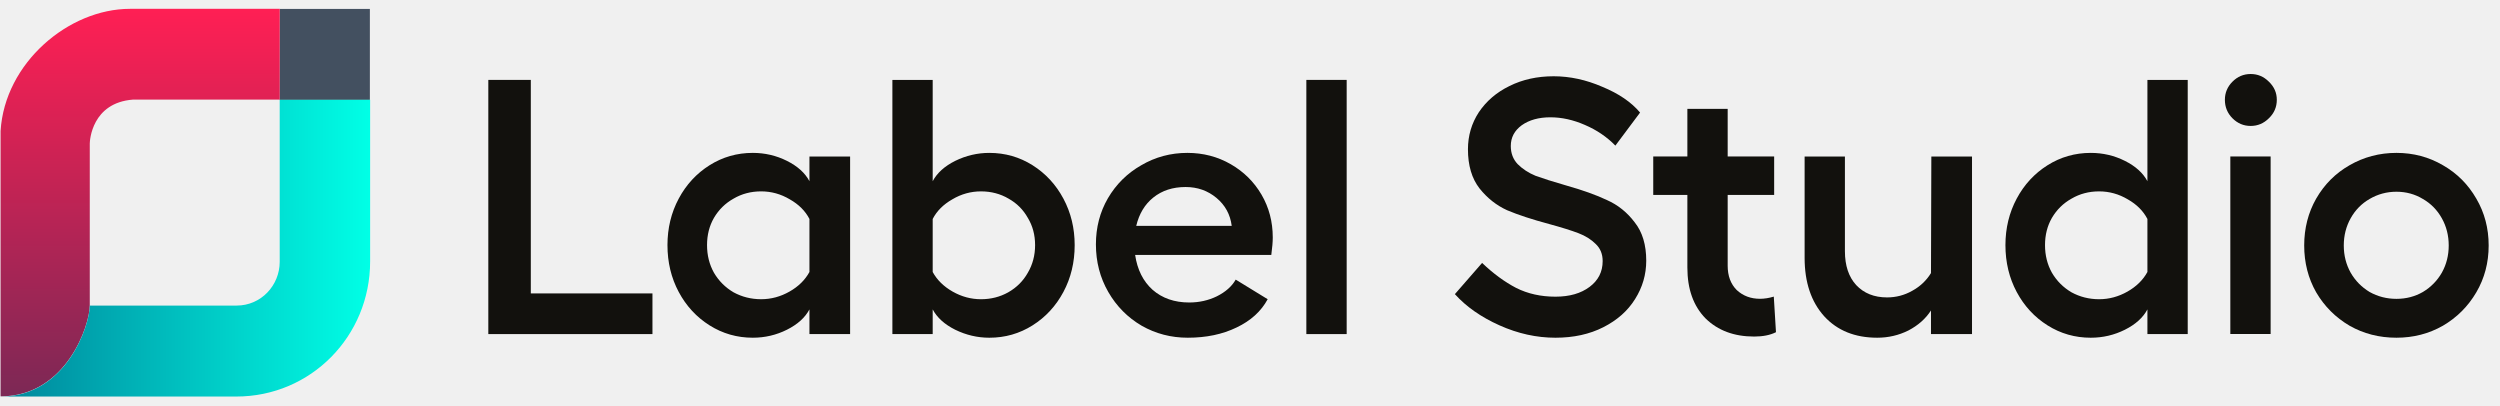
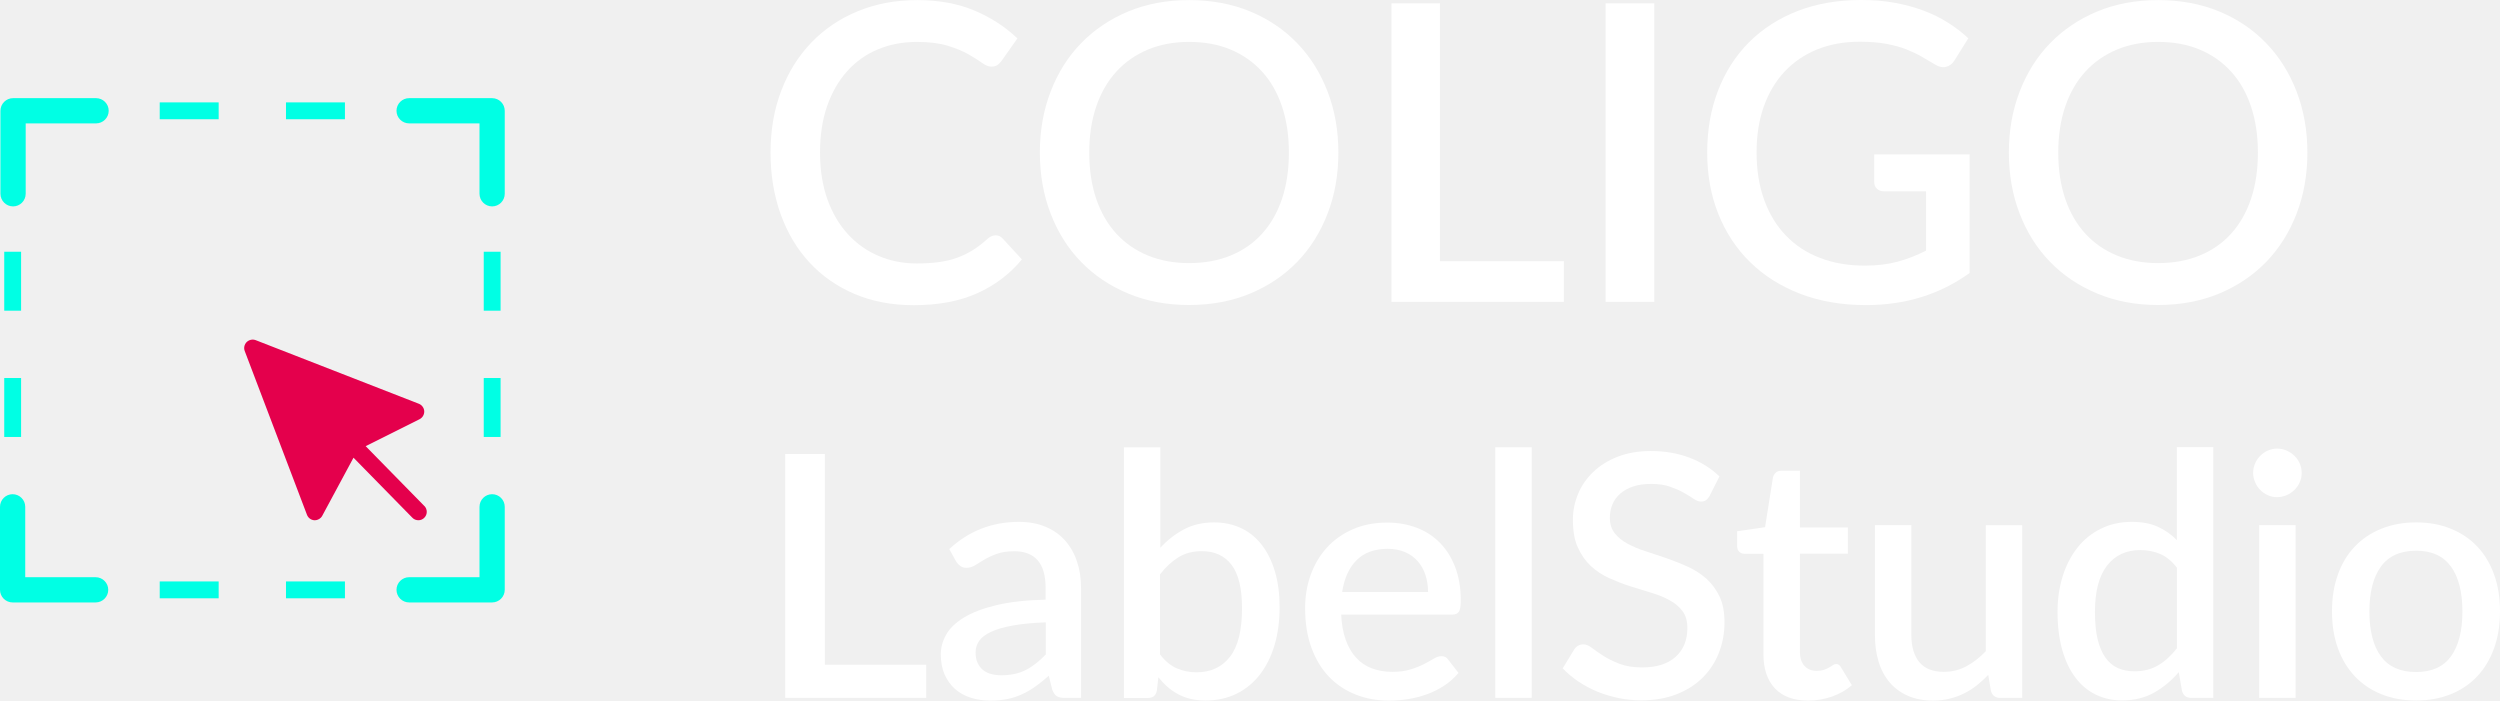
- <svg xmlns="http://www.w3.org/2000/svg" xml:space="preserve" viewBox="0 451.44 1080 174.96" version="1.1" style="max-height: 500px" width="1080" height="174.96">
-   <defs>
- </defs>
-   <g id="ce267e6d-468c-4791-8751-f3f20d6de5e1" transform="matrix(1 0 0 1 540 540)">
-     <rect height="1080" width="1080" ry="0" rx="0" y="-540" x="-540" style="stroke: none; stroke-width: 1; stroke-dasharray: none; stroke-linecap: butt; stroke-dashoffset: 0; stroke-linejoin: miter; stroke-miterlimit: 4; fill: rgb(255,255,255); fill-rule: nonzero; opacity: 1; visibility: hidden;" />
+ <svg xmlns="http://www.w3.org/2000/svg" id="Ebene_1" baseProfile="tiny" version="1.2" viewBox="10 7.41 277.37 77.73">
+   <g>
+     <path d="M112.76,81.16v3.68h-15.64v-27.06h4.4v23.38h11.24Z" fill="#fff" />
+     <path d="M115.31,68.34c2.17-2.02,4.75-3.03,7.74-3.03,1.1,0,2.08.18,2.94.54.86.36,1.58.86,2.16,1.51s1.03,1.42,1.33,2.32c.31.9.46,1.89.46,2.98v12.18h-1.8c-.39,0-.68-.06-.88-.18-.2-.12-.37-.36-.51-.72l-.39-1.56c-.49.44-.97.83-1.45,1.17s-.97.64-1.48.87c-.51.24-1.05.42-1.63.54s-1.23.18-1.93.18c-.78,0-1.5-.11-2.17-.32-.67-.21-1.25-.54-1.74-.97-.49-.43-.87-.97-1.16-1.61-.28-.64-.42-1.39-.42-2.25,0-.74.2-1.46.59-2.16.39-.7,1.05-1.33,1.95-1.89.91-.56,2.1-1.02,3.59-1.38,1.48-.36,3.32-.57,5.5-.62v-1.28c0-1.38-.29-2.41-.88-3.08-.59-.68-1.45-1.01-2.59-1.01-.78,0-1.43.1-1.95.29-.53.19-.98.4-1.37.63-.39.23-.73.44-1.03.63s-.62.29-.96.29c-.28,0-.51-.07-.7-.22-.19-.14-.35-.32-.48-.54l-.73-1.32ZM126.02,76.46c-1.44.05-2.66.17-3.65.35-.99.18-1.79.41-2.41.7-.61.28-1.06.62-1.32,1-.27.39-.4.81-.4,1.28s.07.84.22,1.16.34.58.6.79c.26.21.56.36.9.45.34.09.72.14,1.14.14,1.05,0,1.96-.2,2.72-.59.76-.39,1.49-.97,2.21-1.72v-3.55Z" fill="#fff" />
+     <path d="M138.71,68.21c.79-.86,1.67-1.55,2.65-2.07s2.09-.77,3.35-.77c1.11,0,2.12.22,3.02.65.9.43,1.66,1.06,2.28,1.87.63.81,1.11,1.8,1.45,2.96.34,1.16.51,2.47.51,3.92,0,1.55-.19,2.97-.57,4.24-.38,1.27-.93,2.36-1.64,3.27-.71.91-1.58,1.61-2.59,2.11-1.01.49-2.15.74-3.4.74-.61,0-1.17-.06-1.67-.18s-.96-.29-1.39-.52-.82-.5-1.17-.81c-.36-.31-.7-.67-1.02-1.07l-.17,1.49c-.06.29-.18.49-.34.62-.16.12-.39.19-.68.19h-2.63v-27.81h4.04v11.18ZM138.71,80.03c.56.73,1.18,1.24,1.85,1.53.67.29,1.4.44,2.19.44,1.59,0,2.83-.58,3.72-1.73s1.33-2.94,1.33-5.36c0-2.21-.39-3.82-1.16-4.83s-1.87-1.52-3.3-1.52c-.99,0-1.85.22-2.58.67-.73.45-1.42,1.08-2.06,1.91v8.89Z" fill="#fff" />
+     <path d="M158.8,75.58c.05,1.09.22,2.03.51,2.83.29.8.67,1.46,1.16,1.98.48.53,1.06.92,1.73,1.17s1.42.39,2.25.39,1.47-.09,2.05-.27,1.08-.38,1.5-.6c.43-.22.79-.42,1.09-.6s.58-.27.83-.27c.33,0,.58.12.75.38l1.15,1.48c-.48.56-1.01,1.04-1.62,1.43-.6.39-1.24.71-1.92.95-.68.24-1.37.42-2.09.53-.71.11-1.41.16-2.09.16-1.33,0-2.56-.22-3.69-.67-1.13-.45-2.12-1.1-2.95-1.96-.83-.87-1.48-1.94-1.95-3.21s-.71-2.75-.71-4.42c0-1.33.21-2.57.63-3.72.42-1.15,1.02-2.16,1.8-3.01.78-.85,1.74-1.53,2.86-2.02s2.39-.74,3.81-.74c1.18,0,2.27.19,3.27.57s1.87.94,2.59,1.68c.73.74,1.29,1.64,1.7,2.72s.61,2.29.61,3.66c0,.63-.07,1.05-.21,1.26s-.39.32-.75.32h-12.31ZM168.44,73.09c0-.68-.1-1.31-.29-1.89s-.48-1.09-.85-1.52c-.38-.43-.84-.77-1.4-1.01s-1.2-.37-1.93-.37c-1.47,0-2.62.42-3.46,1.26s-1.37,2.02-1.6,3.53h9.53Z" fill="#fff" />
+     <path d="M179.94,57.03v27.81h-4.04v-27.81h4.04Z" fill="#fff" />
+     <path d="M199.71,62.4c-.14.22-.28.39-.43.5-.15.11-.34.16-.56.16-.24,0-.5-.1-.8-.3-.29-.2-.66-.42-1.09-.67s-.94-.47-1.53-.68c-.59-.21-1.29-.31-2.11-.31-.75,0-1.41.09-1.98.28-.57.19-1.05.45-1.44.79-.39.34-.68.74-.87,1.19-.19.46-.29.96-.29,1.49,0,.69.18,1.26.54,1.72.36.46.84.85,1.44,1.17s1.27.61,2.04.85c.76.25,1.54.5,2.34.78.79.28,1.58.59,2.34.94.76.35,1.44.8,2.04,1.33.59.54,1.07,1.2,1.44,1.97.36.78.54,1.72.54,2.84,0,1.2-.21,2.33-.62,3.38-.41,1.05-1.01,1.97-1.79,2.75s-1.75,1.4-2.89,1.85c-1.15.45-2.45.68-3.92.68-.86,0-1.71-.08-2.53-.25s-1.6-.41-2.35-.71c-.75-.31-1.44-.68-2.1-1.12s-1.23-.93-1.75-1.47l1.28-2.1c.11-.18.26-.31.43-.41.17-.1.37-.15.58-.15.29,0,.61.13.96.4s.77.56,1.27.88c.5.32,1.09.61,1.79.88s1.54.4,2.52.4c1.59,0,2.82-.39,3.69-1.17.87-.78,1.31-1.85,1.31-3.21,0-.76-.18-1.39-.54-1.87-.36-.48-.84-.89-1.44-1.21-.59-.33-1.27-.6-2.04-.83-.76-.23-1.54-.47-2.33-.72s-1.57-.56-2.33-.9c-.76-.34-1.44-.8-2.04-1.35-.59-.56-1.07-1.25-1.44-2.07s-.54-1.84-.54-3.07c0-.98.19-1.92.57-2.84.38-.92.94-1.73,1.67-2.43.73-.71,1.64-1.28,2.71-1.7s2.31-.64,3.68-.64c1.55,0,2.98.24,4.28.73,1.3.49,2.41,1.18,3.35,2.09l-1.07,2.11Z" fill="#fff" />
+     <path d="M210.61,85.14c-1.59,0-2.82-.45-3.67-1.34s-1.29-2.16-1.29-3.79v-11.16h-2.1c-.23,0-.42-.07-.58-.22-.16-.14-.24-.36-.24-.65v-1.63l3.1-.45.88-5.54c.06-.21.17-.38.32-.52s.35-.2.6-.2h2.07v6.29h5.32v2.91h-5.32v10.88c0,.69.17,1.21.51,1.58.34.36.79.54,1.35.54.31,0,.58-.04.81-.12.23-.08.42-.17.58-.26.16-.09.3-.18.42-.26.12-.08.23-.12.35-.12.22,0,.41.13.54.38l1.2,1.97c-.63.55-1.37.97-2.22,1.27-.85.29-1.73.44-2.63.44Z" fill="#fff" />
+     <path d="M234.36,65.67v19.17h-2.44c-.54,0-.88-.26-1.03-.77l-.3-1.79c-.4.43-.82.81-1.27,1.17s-.92.65-1.42.9c-.5.25-1.04.44-1.61.58s-1.18.21-1.83.21c-1.05,0-1.98-.18-2.78-.53s-1.48-.85-2.02-1.48-.96-1.41-1.23-2.3c-.28-.9-.41-1.88-.41-2.96v-12.2h4.04v12.2c0,1.29.3,2.29.89,3.01.59.71,1.5,1.07,2.71,1.07.89,0,1.72-.2,2.49-.61s1.49-.97,2.17-1.68v-13.98h4.04Z" fill="#fff" />
+     <path d="M255.56,57.03v27.81h-2.44c-.54,0-.88-.26-1.03-.77l-.36-2.09c-.8.94-1.71,1.7-2.73,2.27-1.02.58-2.21.87-3.56.87-1.08,0-2.05-.22-2.93-.65-.88-.43-1.63-1.06-2.25-1.89-.63-.83-1.11-1.85-1.46-3.07-.34-1.22-.52-2.62-.52-4.2,0-1.43.19-2.75.57-3.97.38-1.21.93-2.27,1.64-3.17.71-.9,1.58-1.6,2.6-2.1,1.02-.51,2.16-.76,3.43-.76,1.13,0,2.09.18,2.88.54.79.36,1.5.85,2.12,1.49v-10.32h4.04ZM251.52,70.39c-.56-.73-1.18-1.23-1.86-1.52s-1.41-.43-2.2-.43c-1.58,0-2.81.58-3.7,1.74-.89,1.16-1.33,2.87-1.33,5.14,0,1.18.1,2.18.3,3.02.2.83.49,1.51.87,2.04.38.53.83.91,1.37,1.15.54.24,1.15.36,1.82.36,1.03,0,1.91-.22,2.66-.67.75-.44,1.44-1.07,2.08-1.89v-8.93Z" fill="#fff" />
+     <path d="M265.37,59.88c0,.36-.07.71-.22,1.03-.14.33-.34.61-.59.86-.25.24-.54.44-.87.58-.33.14-.69.22-1.06.22s-.71-.07-1.02-.22c-.32-.14-.6-.34-.84-.58-.24-.24-.43-.53-.57-.86-.14-.33-.22-.67-.22-1.03s.07-.73.22-1.05c.14-.33.33-.61.57-.85.24-.24.52-.44.84-.58.32-.14.66-.22,1.02-.22s.73.07,1.06.22c.33.14.62.34.87.58.25.24.45.53.59.85.14.33.22.68.22,1.05ZM264.69,65.67v19.17h-4.04v-19.17h4.04Z" fill="#fff" />
+     <path d="M278.07,65.37c1.42,0,2.7.23,3.84.7,1.15.46,2.12,1.12,2.93,1.97.81.85,1.43,1.88,1.87,3.1.44,1.21.66,2.58.66,4.1s-.22,2.88-.66,4.1-1.06,2.25-1.87,3.11c-.81.86-1.79,1.52-2.93,1.98-1.15.46-2.43.7-3.84.7s-2.72-.23-3.86-.7c-1.15-.46-2.13-1.12-2.94-1.98-.81-.86-1.44-1.89-1.88-3.11s-.66-2.58-.66-4.1.22-2.88.66-4.1c.44-1.22,1.06-2.25,1.88-3.1.81-.85,1.79-1.51,2.94-1.97,1.15-.46,2.43-.7,3.86-.7ZM278.07,81.97c1.73,0,3.02-.58,3.86-1.74s1.27-2.82,1.27-4.97-.42-3.82-1.27-4.99-2.13-1.76-3.86-1.76-3.06.58-3.91,1.76c-.85,1.17-1.28,2.83-1.28,4.99s.43,3.81,1.28,4.97c.85,1.16,2.15,1.74,3.91,1.74Z" fill="#fff" />
  </g>
-   <g id="783c4145-b707-4595-8bb9-e0b50f3688bc" transform="matrix(1 0 0 1 540 540)">
- </g>
-   <g transform="matrix(5.57 0 0 5.57 246.43 540.85)">
-     <path stroke-linecap="round" d="M 41.196 5.295 L 41.196 21.855 L 50.631 21.855 L 50.631 25.009 L 37.901 25.009 L 37.901 5.295 L 41.196 5.295 Z" transform="translate(-44.27, -15.15)" style="stroke: none; stroke-width: 1; stroke-dasharray: none; stroke-linecap: butt; stroke-dashoffset: 0; stroke-linejoin: miter; stroke-miterlimit: 4; fill: rgb(18,17,13); fill-rule: nonzero; opacity: 1;" />
+   <g>
+     <path d="M120.48,33.52c.29,0,.54.11.76.35l2.14,2.32c-1.35,1.63-3,2.88-4.97,3.76-1.96.88-4.31,1.32-7.04,1.32-2.42,0-4.61-.42-6.57-1.25-1.95-.84-3.62-2-5-3.5-1.38-1.49-2.44-3.28-3.19-5.35-.74-2.07-1.12-4.35-1.12-6.83s.39-4.76,1.18-6.84c.79-2.08,1.9-3.86,3.34-5.36,1.43-1.49,3.15-2.66,5.15-3.48,2-.83,4.2-1.24,6.61-1.24s4.5.39,6.34,1.16c1.83.77,3.42,1.81,4.77,3.09l-1.77,2.51c-.12.17-.27.31-.44.44-.17.12-.4.18-.69.18-.31,0-.66-.14-1.05-.43-.39-.28-.89-.6-1.49-.94s-1.36-.66-2.28-.94c-.91-.28-2.05-.43-3.42-.43-1.58,0-3.03.28-4.35.83s-2.45,1.36-3.4,2.42c-.95,1.06-1.69,2.35-2.22,3.86-.53,1.52-.79,3.24-.79,5.17s.28,3.68.83,5.21c.55,1.53,1.31,2.81,2.28,3.86.97,1.05,2.1,1.85,3.4,2.4s2.71.83,4.21.83c.92,0,1.74-.05,2.47-.15.73-.1,1.4-.26,2.01-.48.61-.22,1.19-.5,1.74-.84.54-.34,1.08-.75,1.62-1.24.31-.28.61-.41.92-.41Z" fill="#fff" />
+     <path d="M158.49,24.34c0,2.45-.4,4.71-1.2,6.78-.8,2.07-1.92,3.85-3.37,5.35-1.45,1.49-3.19,2.66-5.22,3.51-2.03.84-4.29,1.27-6.77,1.27s-4.72-.42-6.75-1.27c-2.03-.84-3.78-2.01-5.23-3.51-1.46-1.49-2.58-3.28-3.38-5.35-.8-2.07-1.2-4.33-1.2-6.78s.4-4.71,1.2-6.78c.8-2.07,1.92-3.86,3.38-5.36,1.46-1.5,3.2-2.67,5.23-3.52,2.03-.84,4.28-1.26,6.75-1.26s4.74.42,6.77,1.26c2.03.84,3.77,2.02,5.22,3.52,1.45,1.5,2.57,3.29,3.37,5.36.8,2.07,1.2,4.33,1.2,6.78ZM153,24.34c0-1.9-.26-3.61-.77-5.13-.51-1.52-1.25-2.81-2.21-3.86s-2.12-1.87-3.48-2.44c-1.36-.57-2.9-.85-4.6-.85s-3.21.28-4.58.85c-1.36.57-2.53,1.38-3.5,2.44s-1.71,2.35-2.23,3.86c-.52,1.52-.78,3.23-.78,5.13s.26,3.63.78,5.15c.52,1.52,1.27,2.8,2.23,3.85.97,1.05,2.13,1.86,3.5,2.42,1.36.56,2.89.84,4.58.84s3.23-.28,4.6-.84c1.36-.56,2.53-1.36,3.48-2.42.96-1.05,1.69-2.33,2.21-3.85.51-1.52.77-3.23.77-5.15Z" fill="#fff" />
+     <path d="M183.51,36.39v4.51h-19.13V7.78h5.38v28.61h13.75Z" fill="#fff" />
+     <path d="M193.54,40.9h-5.4V7.78h5.4v33.12Z" fill="#fff" />
+     <path d="M228.52,24.59v13.11c-3.3,2.38-7.13,3.56-11.5,3.56-2.68,0-5.11-.42-7.28-1.25-2.17-.84-4.02-2-5.55-3.5-1.53-1.49-2.71-3.28-3.54-5.35-.83-2.07-1.24-4.35-1.24-6.83s.4-4.79,1.2-6.86c.8-2.08,1.94-3.86,3.43-5.36,1.49-1.49,3.28-2.65,5.38-3.47,2.1-.82,4.46-1.23,7.08-1.23,1.33,0,2.57.1,3.71.31,1.14.21,2.2.49,3.18.86.98.37,1.89.81,2.71,1.33.83.52,1.59,1.1,2.28,1.75l-1.54,2.46c-.24.38-.56.62-.94.71s-.8,0-1.24-.28c-.44-.26-.92-.54-1.41-.83-.5-.29-1.07-.56-1.71-.82s-1.39-.46-2.23-.62-1.84-.24-2.99-.24c-1.75,0-3.32.29-4.73.86-1.4.57-2.6,1.4-3.6,2.46-1,1.07-1.76,2.36-2.3,3.87-.54,1.52-.8,3.21-.8,5.08,0,1.98.28,3.74.85,5.3.57,1.56,1.37,2.87,2.42,3.95,1.04,1.08,2.3,1.91,3.78,2.47,1.48.57,3.13.85,4.96.85,1.36,0,2.58-.15,3.65-.44,1.07-.29,2.11-.7,3.14-1.22v-6.58h-4.62c-.35,0-.63-.1-.83-.29s-.3-.44-.3-.75v-3.06h10.6Z" fill="#fff" />
+     <path d="M266,24.34c0,2.45-.4,4.71-1.2,6.78-.8,2.07-1.92,3.85-3.37,5.35-1.45,1.49-3.19,2.66-5.22,3.51-2.03.84-4.29,1.27-6.77,1.27s-4.72-.42-6.75-1.27c-2.03-.84-3.78-2.01-5.23-3.51-1.46-1.49-2.58-3.28-3.38-5.35-.8-2.07-1.2-4.33-1.2-6.78s.4-4.71,1.2-6.78c.8-2.07,1.92-3.86,3.38-5.36,1.46-1.5,3.2-2.67,5.23-3.52,2.03-.84,4.28-1.26,6.75-1.26s4.74.42,6.77,1.26c2.03.84,3.77,2.02,5.22,3.52,1.45,1.5,2.57,3.29,3.37,5.36.8,2.07,1.2,4.33,1.2,6.78ZM260.51,24.34c0-1.9-.26-3.61-.77-5.13-.51-1.52-1.25-2.81-2.21-3.86-.96-1.06-2.12-1.87-3.48-2.44-1.36-.57-2.9-.85-4.6-.85s-3.21.28-4.58.85c-1.36.57-2.53,1.38-3.5,2.44-.97,1.06-1.71,2.35-2.23,3.86-.52,1.52-.78,3.23-.78,5.13s.26,3.63.78,5.15c.52,1.52,1.27,2.8,2.23,3.85.97,1.05,2.13,1.86,3.5,2.42,1.36.56,2.89.84,4.58.84s3.23-.28,4.6-.84c1.36-.56,2.53-1.36,3.48-2.42.96-1.05,1.69-2.33,2.21-3.85.51-1.52.77-3.23.77-5.15Z" fill="#fff" />
  </g>
-   <g transform="matrix(5.57 0 0 5.57 327.79 557.39)">
-     <path stroke-linecap="round" d="M 65.964 25.009 L 62.81 25.009 L 62.81 23.094 C 62.472 23.732 61.89 24.258 61.064 24.671 C 60.238 25.084 59.355 25.291 58.416 25.291 C 57.196 25.291 56.079 24.972 55.065 24.333 C 54.051 23.695 53.253 22.831 52.671 21.742 C 52.089 20.653 51.798 19.442 51.798 18.109 C 51.798 16.795 52.089 15.593 52.671 14.504 C 53.253 13.415 54.051 12.552 55.065 11.913 C 56.079 11.275 57.196 10.956 58.416 10.956 C 59.355 10.956 60.238 11.162 61.064 11.575 C 61.89 11.988 62.472 12.514 62.81 13.152 L 62.81 11.237 L 65.964 11.237 L 65.964 25.009 Z M 54.868 18.109 C 54.868 18.898 55.046 19.611 55.403 20.25 C 55.778 20.888 56.285 21.395 56.924 21.77 C 57.581 22.127 58.294 22.305 59.064 22.305 C 59.834 22.305 60.566 22.108 61.261 21.714 C 61.956 21.32 62.472 20.813 62.81 20.193 L 62.81 16.081 C 62.491 15.462 61.984 14.955 61.289 14.56 C 60.594 14.147 59.853 13.941 59.064 13.941 C 58.276 13.941 57.562 14.129 56.924 14.504 C 56.285 14.861 55.778 15.358 55.403 15.997 C 55.046 16.616 54.868 17.32 54.868 18.109 Z" transform="translate(-58.88, -18.12)" style="stroke: none; stroke-width: 1; stroke-dasharray: none; stroke-linecap: butt; stroke-dashoffset: 0; stroke-linejoin: miter; stroke-miterlimit: 4; fill: rgb(18,17,13); fill-rule: nonzero; opacity: 1;" />
-   </g>
-   <g transform="matrix(5.57 0 0 5.57 424.88 541.63)">
-     <path stroke-linecap="round" d="M 72.378 13.152 C 72.716 12.514 73.298 11.988 74.124 11.575 C 74.969 11.162 75.851 10.956 76.771 10.956 C 77.992 10.956 79.109 11.275 80.123 11.913 C 81.136 12.552 81.934 13.415 82.516 14.504 C 83.099 15.593 83.39 16.795 83.39 18.109 C 83.39 19.442 83.099 20.653 82.516 21.742 C 81.934 22.831 81.136 23.695 80.123 24.333 C 79.109 24.972 77.992 25.291 76.771 25.291 C 75.851 25.291 74.969 25.084 74.124 24.671 C 73.298 24.258 72.716 23.732 72.378 23.094 L 72.378 25.009 L 69.252 25.009 L 69.252 5.295 L 72.378 5.295 L 72.378 13.152 Z M 72.378 20.193 C 72.716 20.813 73.232 21.32 73.927 21.714 C 74.621 22.108 75.354 22.305 76.123 22.305 C 76.893 22.305 77.597 22.127 78.236 21.77 C 78.893 21.395 79.4 20.888 79.757 20.25 C 80.132 19.611 80.32 18.898 80.32 18.109 C 80.32 17.32 80.132 16.616 79.757 15.997 C 79.4 15.358 78.902 14.861 78.264 14.504 C 77.626 14.129 76.912 13.941 76.123 13.941 C 75.335 13.941 74.593 14.147 73.898 14.56 C 73.204 14.955 72.697 15.462 72.378 16.081 L 72.378 20.193 Z" transform="translate(-76.32, -15.29)" style="stroke: none; stroke-width: 1; stroke-dasharray: none; stroke-linecap: butt; stroke-dashoffset: 0; stroke-linejoin: miter; stroke-miterlimit: 4; fill: rgb(18,17,13); fill-rule: nonzero; opacity: 1;" />
-   </g>
-   <g transform="matrix(5.57 0 0 5.57 511.65 557.39)">
-     <path stroke-linecap="round" d="M 92.175 25.291 C 90.879 25.291 89.687 24.981 88.598 24.361 C 87.509 23.723 86.645 22.85 86.007 21.742 C 85.369 20.634 85.049 19.405 85.049 18.053 C 85.049 16.738 85.359 15.546 85.979 14.476 C 86.617 13.387 87.481 12.533 88.57 11.913 C 89.659 11.275 90.851 10.956 92.147 10.956 C 93.367 10.956 94.484 11.247 95.498 11.829 C 96.512 12.411 97.31 13.199 97.892 14.194 C 98.474 15.19 98.765 16.297 98.765 17.518 C 98.765 17.856 98.727 18.306 98.652 18.869 L 88.091 18.869 C 88.26 20.015 88.711 20.916 89.443 21.573 C 90.194 22.23 91.142 22.559 92.287 22.559 C 93.057 22.559 93.771 22.399 94.428 22.08 C 95.104 21.742 95.592 21.31 95.892 20.785 L 98.371 22.305 C 97.864 23.244 97.056 23.977 95.949 24.502 C 94.86 25.028 93.602 25.291 92.175 25.291 Z M 95.582 16.616 C 95.47 15.734 95.076 15.011 94.4 14.448 C 93.724 13.885 92.926 13.603 92.006 13.603 C 91.011 13.603 90.175 13.875 89.499 14.42 C 88.842 14.945 88.401 15.678 88.176 16.616 L 95.582 16.616 Z" transform="translate(-91.91, -18.12)" style="stroke: none; stroke-width: 1; stroke-dasharray: none; stroke-linecap: butt; stroke-dashoffset: 0; stroke-linejoin: miter; stroke-miterlimit: 4; fill: rgb(18,17,13); fill-rule: nonzero; opacity: 1;" />
-   </g>
-   <g transform="matrix(5.57 0 0 5.57 573.06 540.85)">
-     <path stroke-linecap="round" d="M 104.502 25.009 L 101.375 25.009 L 101.375 5.295 L 104.502 5.295 L 104.502 25.009 Z" transform="translate(-102.94, -15.15)" style="stroke: none; stroke-width: 1; stroke-dasharray: none; stroke-linecap: butt; stroke-dashoffset: 0; stroke-linejoin: miter; stroke-miterlimit: 4; fill: rgb(18,17,13); fill-rule: nonzero; opacity: 1;" />
-   </g>
-   <g transform="matrix(5.57 0 0 5.57 669.83 540.85)">
-     <path stroke-linecap="round" d="M 120.561 5.013 C 121.819 5.013 123.077 5.285 124.335 5.83 C 125.612 6.356 126.588 7.022 127.264 7.829 L 125.349 10.392 C 124.692 9.716 123.903 9.181 122.983 8.787 C 122.082 8.393 121.19 8.196 120.308 8.196 C 119.407 8.196 118.665 8.402 118.083 8.815 C 117.52 9.228 117.238 9.763 117.238 10.421 C 117.238 10.984 117.417 11.453 117.773 11.829 C 118.149 12.204 118.609 12.505 119.153 12.73 C 119.717 12.936 120.486 13.181 121.463 13.462 C 122.796 13.838 123.875 14.223 124.701 14.617 C 125.546 14.992 126.26 15.565 126.842 16.335 C 127.443 17.086 127.743 18.081 127.743 19.32 C 127.743 20.39 127.452 21.385 126.87 22.305 C 126.307 23.207 125.49 23.93 124.42 24.474 C 123.35 25.018 122.11 25.291 120.702 25.291 C 119.238 25.291 117.792 24.972 116.365 24.333 C 114.938 23.695 113.783 22.887 112.901 21.911 L 115.013 19.489 C 115.877 20.315 116.759 20.963 117.661 21.432 C 118.562 21.883 119.576 22.108 120.702 22.108 C 121.791 22.108 122.674 21.855 123.35 21.348 C 124.026 20.841 124.363 20.174 124.363 19.348 C 124.363 18.804 124.185 18.363 123.828 18.025 C 123.472 17.668 123.021 17.386 122.477 17.18 C 121.932 16.973 121.181 16.738 120.223 16.476 C 118.89 16.119 117.801 15.762 116.957 15.405 C 116.13 15.03 115.417 14.467 114.816 13.716 C 114.215 12.946 113.915 11.932 113.915 10.674 C 113.915 9.623 114.197 8.665 114.76 7.801 C 115.342 6.938 116.13 6.262 117.126 5.774 C 118.139 5.267 119.285 5.013 120.561 5.013 Z" transform="translate(-120.32, -15.15)" style="stroke: none; stroke-width: 1; stroke-dasharray: none; stroke-linecap: butt; stroke-dashoffset: 0; stroke-linejoin: miter; stroke-miterlimit: 4; fill: rgb(18,17,13); fill-rule: nonzero; opacity: 1;" />
-   </g>
-   <g transform="matrix(5.57 0 0 5.57 740.73 547.67)">
-     <path stroke-linecap="round" d="M 136.126 25.206 C 134.568 25.206 133.31 24.737 132.352 23.798 C 131.414 22.84 130.944 21.526 130.944 19.855 L 130.944 14.223 L 128.297 14.223 L 128.297 11.237 L 130.944 11.237 L 130.944 7.548 L 134.07 7.548 L 134.07 11.237 L 137.675 11.237 L 137.675 14.223 L 134.07 14.223 L 134.07 19.714 C 134.07 20.503 134.305 21.132 134.774 21.601 C 135.263 22.052 135.863 22.277 136.577 22.277 C 136.915 22.277 137.272 22.221 137.647 22.108 L 137.816 24.868 C 137.365 25.094 136.802 25.206 136.126 25.206 Z" transform="translate(-133.06, -16.38)" style="stroke: none; stroke-width: 1; stroke-dasharray: none; stroke-linecap: butt; stroke-dashoffset: 0; stroke-linejoin: miter; stroke-miterlimit: 4; fill: rgb(18,17,13); fill-rule: nonzero; opacity: 1;" />
-   </g>
-   <g transform="matrix(5.57 0 0 5.57 815.77 558.17)">
-     <path stroke-linecap="round" d="M 149.846 23.178 C 149.433 23.817 148.851 24.333 148.1 24.727 C 147.349 25.103 146.541 25.291 145.678 25.291 C 143.95 25.291 142.58 24.737 141.566 23.629 C 140.552 22.503 140.045 20.991 140.045 19.095 L 140.045 11.237 L 143.171 11.237 L 143.171 18.588 C 143.171 19.696 143.462 20.569 144.044 21.207 C 144.645 21.845 145.443 22.165 146.438 22.165 C 147.133 22.165 147.78 21.996 148.381 21.658 C 149.001 21.32 149.489 20.86 149.846 20.278 L 149.874 11.237 L 153.028 11.237 L 153.028 25.009 L 149.846 25.009 L 149.846 23.178 Z" transform="translate(-146.54, -18.26)" style="stroke: none; stroke-width: 1; stroke-dasharray: none; stroke-linecap: butt; stroke-dashoffset: 0; stroke-linejoin: miter; stroke-miterlimit: 4; fill: rgb(18,17,13); fill-rule: nonzero; opacity: 1;" />
-   </g>
-   <g transform="matrix(5.57 0 0 5.57 905.71 541.63)">
-     <path stroke-linecap="round" d="M 166.635 16.081 C 166.315 15.462 165.809 14.955 165.114 14.56 C 164.419 14.147 163.678 13.941 162.889 13.941 C 162.1 13.941 161.387 14.129 160.749 14.504 C 160.11 14.861 159.603 15.358 159.228 15.997 C 158.871 16.616 158.693 17.32 158.693 18.109 C 158.693 18.898 158.871 19.611 159.228 20.25 C 159.603 20.888 160.11 21.395 160.749 21.77 C 161.406 22.127 162.119 22.305 162.889 22.305 C 163.659 22.305 164.391 22.108 165.086 21.714 C 165.78 21.32 166.297 20.813 166.635 20.193 L 166.635 16.081 Z M 155.623 18.109 C 155.623 16.795 155.914 15.593 156.496 14.504 C 157.078 13.415 157.876 12.552 158.89 11.913 C 159.904 11.275 161.021 10.956 162.241 10.956 C 163.18 10.956 164.062 11.162 164.889 11.575 C 165.715 11.988 166.297 12.514 166.635 13.152 L 166.635 5.295 L 169.761 5.295 L 169.761 25.009 L 166.635 25.009 L 166.635 23.094 C 166.297 23.732 165.715 24.258 164.889 24.671 C 164.062 25.084 163.18 25.291 162.241 25.291 C 161.021 25.291 159.904 24.972 158.89 24.333 C 157.876 23.695 157.078 22.831 156.496 21.742 C 155.914 20.653 155.623 19.442 155.623 18.109 Z" transform="translate(-162.69, -15.29)" style="stroke: none; stroke-width: 1; stroke-dasharray: none; stroke-linecap: butt; stroke-dashoffset: 0; stroke-linejoin: miter; stroke-miterlimit: 4; fill: rgb(18,17,13); fill-rule: nonzero; opacity: 1;" />
-   </g>
-   <g transform="matrix(5.57 0 0 5.57 972.38 539.59)">
-     <path stroke-linecap="round" d="M 176.202 11.237 L 176.202 25.009 L 173.076 25.009 L 173.076 11.237 L 176.202 11.237 Z M 174.654 4.844 C 175.198 4.844 175.667 5.041 176.062 5.436 C 176.475 5.83 176.681 6.299 176.681 6.844 C 176.681 7.407 176.475 7.886 176.062 8.28 C 175.667 8.674 175.198 8.872 174.654 8.872 C 174.109 8.872 173.64 8.674 173.245 8.28 C 172.851 7.886 172.654 7.407 172.654 6.844 C 172.654 6.299 172.851 5.83 173.245 5.436 C 173.64 5.041 174.109 4.844 174.654 4.844 Z" transform="translate(-174.67, -14.93)" style="stroke: none; stroke-width: 1; stroke-dasharray: none; stroke-linecap: butt; stroke-dashoffset: 0; stroke-linejoin: miter; stroke-miterlimit: 4; fill: rgb(18,17,13); fill-rule: nonzero; opacity: 1;" />
-   </g>
-   <g transform="matrix(5.57 0 0 5.57 1035.25 557.39)">
-     <path stroke-linecap="round" d="M 185.962 10.956 C 187.276 10.956 188.477 11.275 189.566 11.913 C 190.655 12.533 191.519 13.396 192.157 14.504 C 192.796 15.593 193.115 16.804 193.115 18.137 C 193.115 19.47 192.796 20.681 192.157 21.77 C 191.519 22.859 190.655 23.723 189.566 24.361 C 188.477 24.981 187.276 25.291 185.962 25.291 C 184.628 25.291 183.417 24.981 182.328 24.361 C 181.239 23.723 180.376 22.859 179.737 21.77 C 179.118 20.681 178.808 19.47 178.808 18.137 C 178.808 16.804 179.118 15.593 179.737 14.504 C 180.376 13.396 181.239 12.533 182.328 11.913 C 183.436 11.275 184.647 10.956 185.962 10.956 Z M 181.878 18.137 C 181.878 18.907 182.056 19.611 182.413 20.25 C 182.77 20.869 183.258 21.367 183.877 21.742 C 184.516 22.099 185.21 22.277 185.962 22.277 C 186.713 22.277 187.398 22.099 188.017 21.742 C 188.637 21.367 189.125 20.869 189.482 20.25 C 189.839 19.611 190.017 18.907 190.017 18.137 C 190.017 17.367 189.839 16.663 189.482 16.025 C 189.125 15.387 188.637 14.889 188.017 14.532 C 187.398 14.157 186.713 13.969 185.962 13.969 C 185.21 13.969 184.516 14.157 183.877 14.532 C 183.258 14.889 182.77 15.387 182.413 16.025 C 182.056 16.663 181.878 17.367 181.878 18.137 Z" transform="translate(-185.96, -18.12)" style="stroke: none; stroke-width: 1; stroke-dasharray: none; stroke-linecap: butt; stroke-dashoffset: 0; stroke-linejoin: miter; stroke-miterlimit: 4; fill: rgb(18,17,13); fill-rule: nonzero; opacity: 1;" />
-   </g>
-   <g transform="matrix(7.69 0 0 7.69 54.47 539)">
-     <g style="">
-       <g transform="matrix(1 0 0 1 11.16 -8.33)">
-         <rect height="5.11" width="5.07" ry="0" rx="0" y="-2.555" x="-2.535" style="stroke: none; stroke-width: 1; stroke-dasharray: none; stroke-linecap: butt; stroke-dashoffset: 0; stroke-linejoin: miter; stroke-miterlimit: 4; fill: rgb(67,80,96); fill-rule: nonzero; opacity: 1;" />
-       </g>
-       <g transform="matrix(1 0 0 1 3.15 -9.21)">
-         <rect height="3.37" width="3.59" ry="0" rx="0" y="-1.685" x="-1.795" style="stroke: none; stroke-width: 1; stroke-dasharray: none; stroke-linecap: butt; stroke-dashoffset: 0; stroke-linejoin: miter; stroke-miterlimit: 4; fill: rgb(255,237,0); fill-rule: nonzero; opacity: 1; visibility: hidden;" />
-       </g>
-       <g transform="matrix(1 0 0 1 -11 9.11)">
-         <polygon points="0.89,-1.77 -2.7,-1.77 -2.7,1.78 0.89,1.78 2.7,1.78 2.7,-1.77" style="stroke: none; stroke-width: 1; stroke-dasharray: none; stroke-linecap: butt; stroke-dashoffset: 0; stroke-linejoin: miter; stroke-miterlimit: 4; fill: rgb(255,237,0); fill-rule: nonzero; opacity: 1; visibility: hidden;" />
-       </g>
-       <g transform="matrix(1 0 0 1 0.79 -0.01)">
-         <linearGradient y2="4.144" x2="12.669" y1="25.916" x1="12.669" gradientTransform="matrix(1 0 0 1 0 0)" gradientUnits="userSpaceOnUse" id="SVGID_SVGID_1__4">
-           <stop style="stop-color:rgb(124,40,85);stop-opacity: 1" offset="0%" />
-           <stop style="stop-color:rgb(255,31,84);stop-opacity: 1" offset="100%" />
-         </linearGradient>
-         <path stroke-linecap="round" d="M 20.51 4.14 C 20.51 4.14 12.16 4.14 12.1 4.14 C 8.65 4.14 5.06 7.18 4.83 11 C 4.83 11 4.83 24.83 4.83 25.91 C 8.52 25.91 9.84 21.91 9.84 20.8 L 9.84 11.71 C 9.84 11.53 9.96 9.42 12.26 9.24 C 12.26 9.24 19.38 9.24 20.51 9.24 C 20.51 4.14 20.51 4.14 20.51 4.14 z" transform="translate(-12.67, -15.02)" style="stroke: none; stroke-width: 1; stroke-dasharray: none; stroke-linecap: butt; stroke-dashoffset: 0; stroke-linejoin: miter; stroke-miterlimit: 4; fill: url(#SVGID_SVGID_1__4); fill-rule: nonzero; opacity: 1;" />
-       </g>
-       <g transform="matrix(1 0 0 1 3.33 2.56)">
-         <linearGradient y2="17.583" x2="25.583" y1="17.583" x1="4.83" gradientTransform="matrix(1 0 0 1 0 0)" gradientUnits="userSpaceOnUse" id="SVGID_SVGID_00000064317394783042839740000015187854393893860793__5">
-           <stop style="stop-color:rgb(0,133,155);stop-opacity: 1" offset="0%" />
-           <stop style="stop-color:rgb(0,255,230);stop-opacity: 1" offset="100%" />
-         </linearGradient>
-         <path stroke-linecap="round" d="M 20.51 9.25 L 20.51 18.35 C 20.51 19.68 19.46 20.81 18.09 20.81 L 9.84 20.81 C 9.84 21.92 8.52 25.92 4.83 25.92 L 9.88 25.92 L 18.07 25.92 C 22.26 25.92 25.59 22.53 25.59 18.33 L 25.59 9.25 L 20.51 9.25 z" transform="translate(-15.21, -17.59)" style="stroke: none; stroke-width: 1; stroke-dasharray: none; stroke-linecap: butt; stroke-dashoffset: 0; stroke-linejoin: miter; stroke-miterlimit: 4; fill: url(#SVGID_SVGID_00000064317394783042839740000015187854393893860793__5); fill-rule: nonzero; opacity: 1;" />
-       </g>
+   <g>
+     <g>
+       <path d="M20.66,18.3h-9.21c-.77,0-1.4.63-1.4,1.4v9.21c0,.77.63,1.4,1.4,1.4s1.4-.63,1.4-1.4v-7.81h7.81c.77,0,1.4-.63,1.4-1.4s-.63-1.4-1.4-1.4Z" fill="#00ffe4" />
+       <path d="M64.6,18.3h-9.21c-.77,0-1.4.63-1.4,1.4s.63,1.4,1.4,1.4h7.81v7.81c0,.77.63,1.4,1.4,1.4s1.4-.63,1.4-1.4v-9.21c0-.77-.63-1.4-1.4-1.4Z" fill="#00ffe4" />
+       <path d="M64.6,62.24c-.77,0-1.4.63-1.4,1.4v7.81h-7.81c-.77,0-1.4.63-1.4,1.4s.63,1.4,1.4,1.4h9.21c.77,0,1.4-.63,1.4-1.4v-9.21c0-.77-.63-1.4-1.4-1.4Z" fill="#00ffe4" />
+       <path d="M20.61,71.45h-7.81v-7.81c0-.77-.63-1.4-1.4-1.4s-1.4.63-1.4,1.4v9.21c0,.77.63,1.4,1.4,1.4h9.21c.77,0,1.4-.63,1.4-1.4s-.63-1.4-1.4-1.4Z" fill="#00ffe4" />
+       <rect x="27.72" y="18.77" width="6.54" height="1.87" fill="#00ffe4" />
+       <rect x="41.73" y="18.77" width="6.54" height="1.87" fill="#00ffe4" />
+       <rect x="10.47" y="49.35" width="1.87" height="6.54" fill="#00ffe4" />
+       <rect x="10.47" y="35.34" width="1.87" height="6.54" fill="#00ffe4" />
+       <rect x="63.67" y="35.34" width="1.87" height="6.54" fill="#00ffe4" />
+       <rect x="63.67" y="49.35" width="1.87" height="6.54" fill="#00ffe4" />
+       <rect x="41.73" y="71.92" width="6.54" height="1.87" fill="#00ffe4" />
+       <rect x="27.72" y="71.92" width="6.54" height="1.87" fill="#00ffe4" />
    </g>
+     <path d="M57.09,63.56l-6.52-6.65,5.98-2.99c.33-.17.53-.51.52-.88-.02-.37-.25-.69-.59-.83l-18.11-7.06c-.34-.13-.73-.05-1,.21-.26.26-.35.65-.22.99l6.91,18.18c.13.34.45.58.81.6.02,0,.04,0,.06,0,.34,0,.66-.19.82-.49l3.47-6.45,6.53,6.66c.18.19.42.28.67.28s.47-.09.65-.27c.37-.36.37-.95.01-1.32Z" fill="#e4004c" />
  </g>
</svg>
